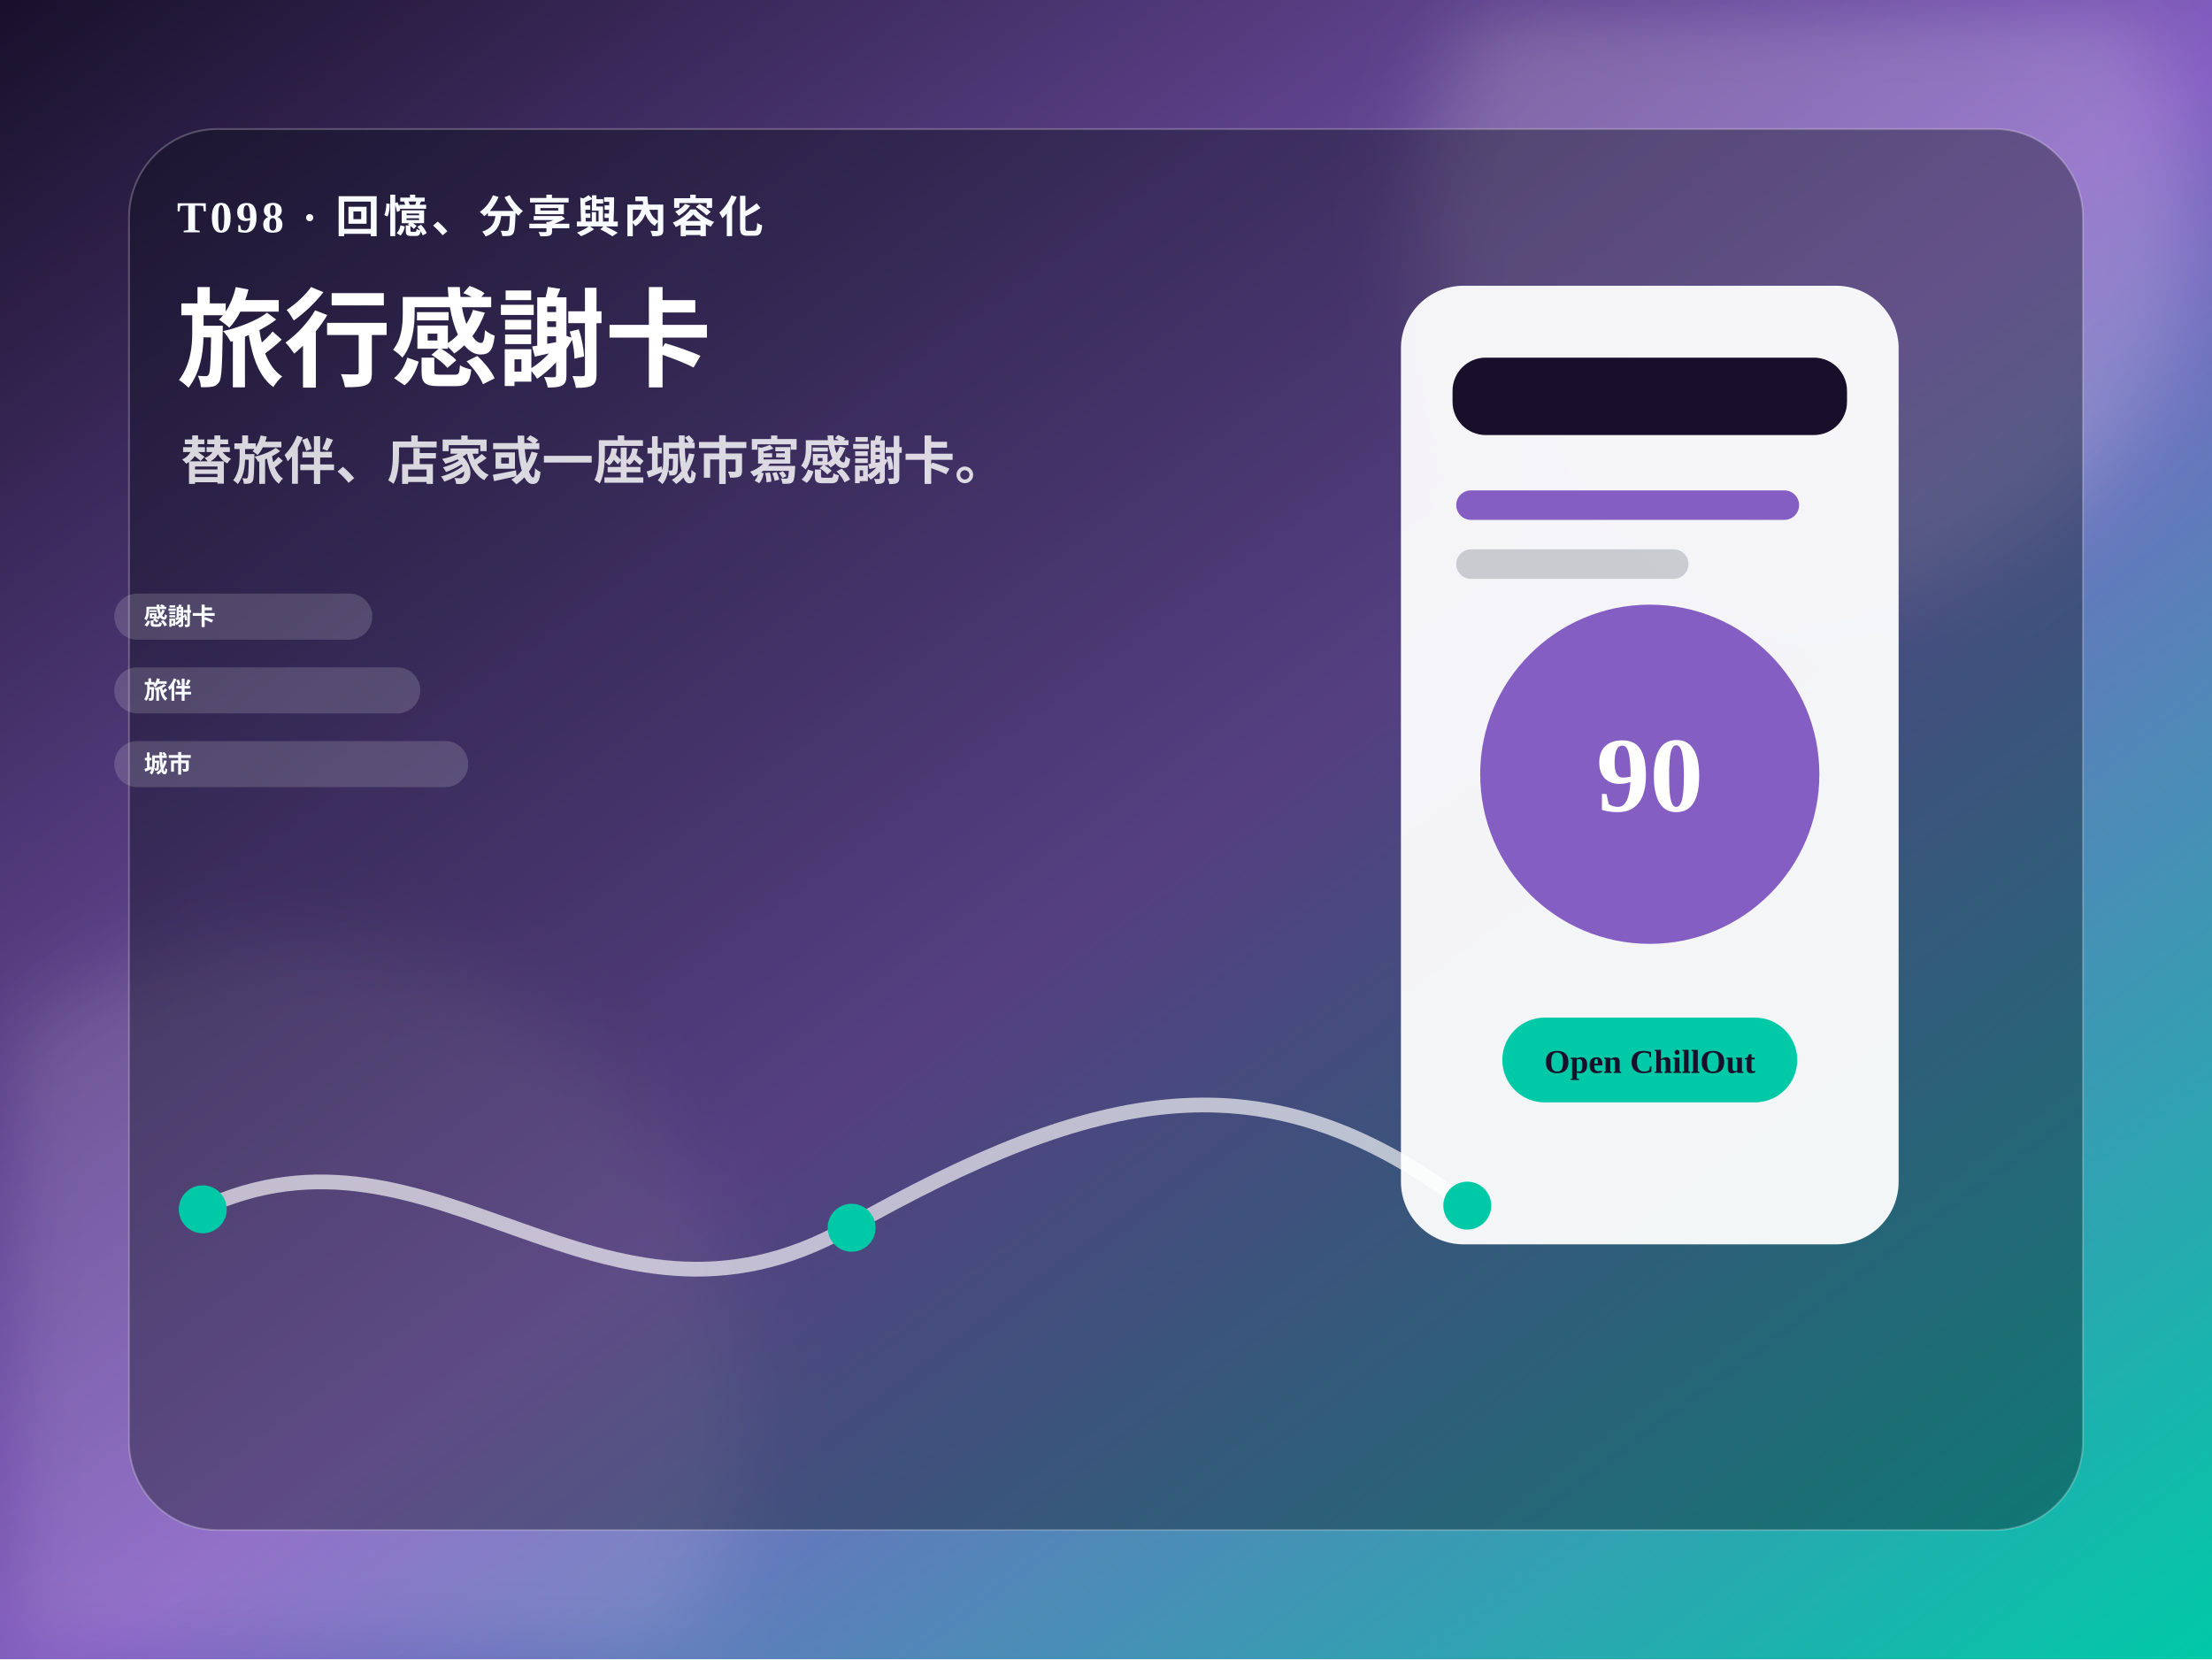
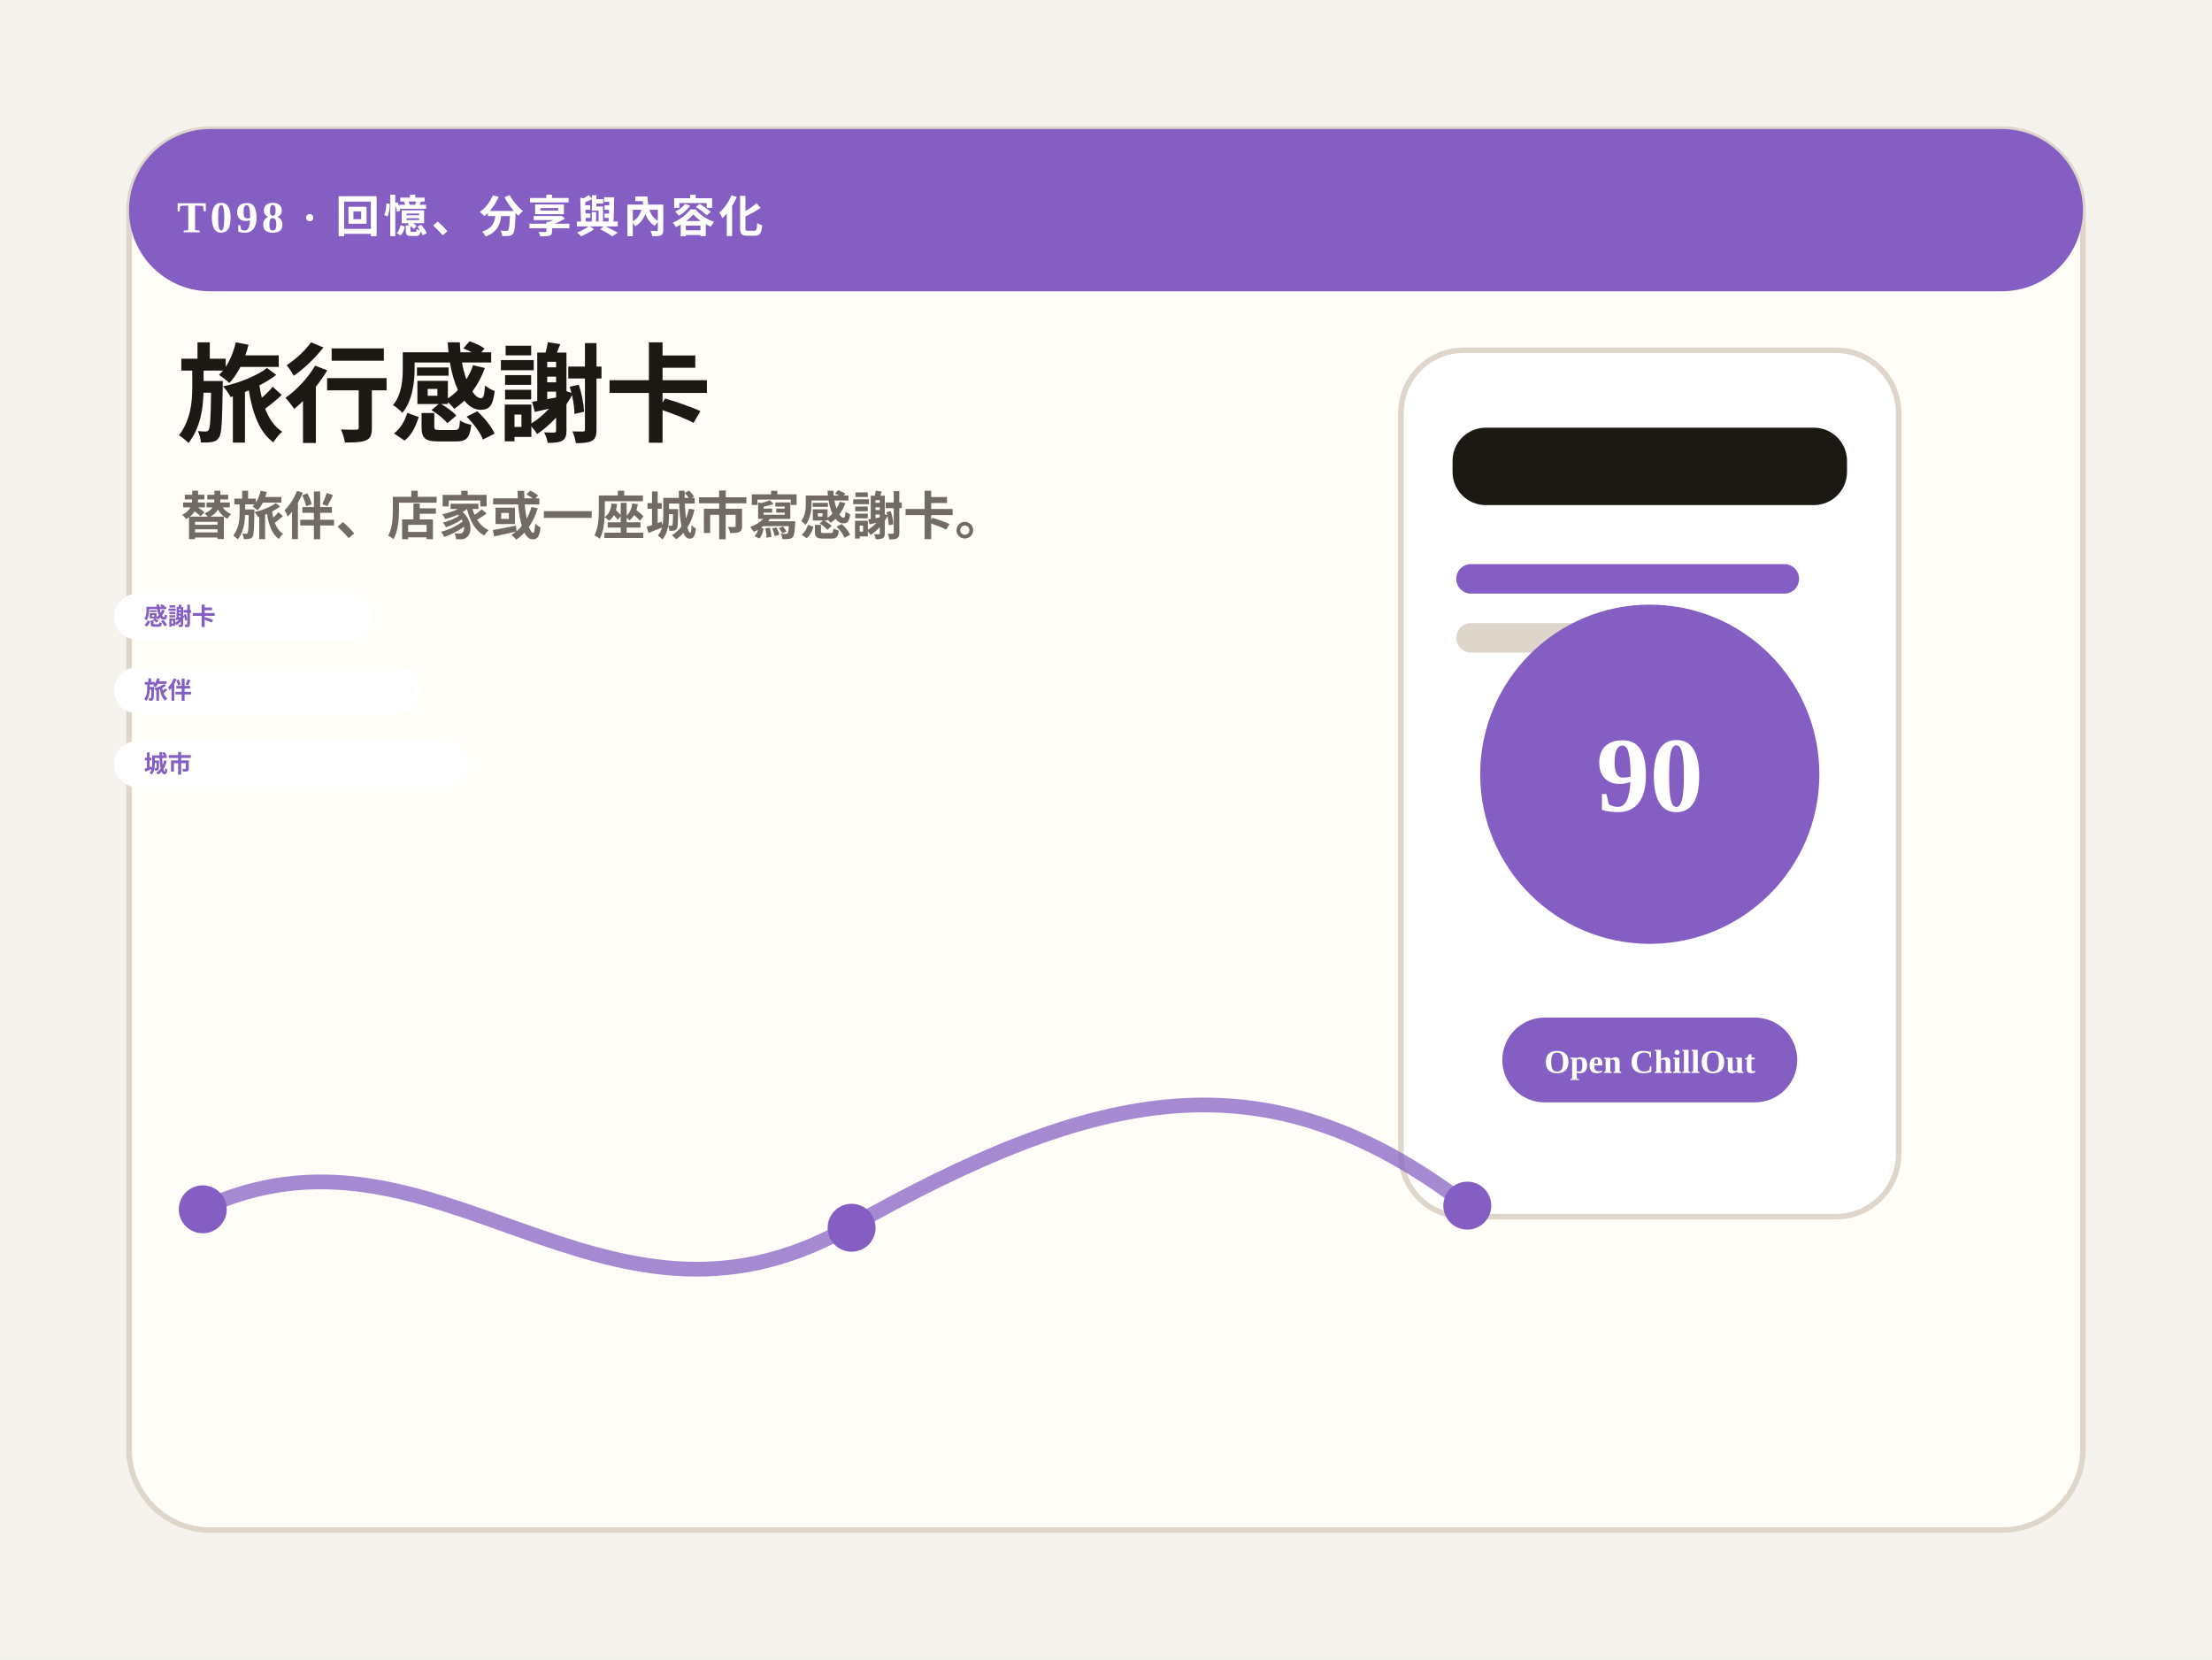
<svg xmlns="http://www.w3.org/2000/svg" width="1200" height="900" viewBox="0 0 1200 900" role="img" aria-label="旅行感謝卡">
-   <defs>
-     <linearGradient id="bg" x1="0" y1="0" x2="1" y2="1">
-       <stop offset="0" stop-color="#18102A" />
-       <stop offset=".52" stop-color="#845EC2" />
-       <stop offset="1" stop-color="#00C9A7" />
-     </linearGradient>
-     <filter id="soft" x="-20%" y="-20%" width="140%" height="140%">
-       <feGaussianBlur stdDeviation="22" />
-     </filter>
-   </defs>
-   <rect width="1200" height="900" fill="url(#bg)" />
-   <circle cx="980" cy="120" r="210" fill="rgba(255,255,255,.18)" filter="url(#soft)" />
-   <circle cx="155" cy="760" r="250" fill="rgba(255,255,255,.12)" filter="url(#soft)" />
-   <rect x="70" y="70" width="1060" height="760" rx="48" fill="rgba(8,14,24,.38)" stroke="rgba(255,255,255,.24)" />
-   <text x="96" y="126" font-size="24" fill="#F8FBFF" font-weight="800" letter-spacing="2">T098 · 回憶、分享與內容化</text>
-   <text x="96" y="205" font-size="58" fill="#FFFFFF" font-weight="900">旅行感謝卡</text>
-   <text x="98" y="260" font-size="28" fill="rgba(255,255,255,.82)" font-weight="700">替旅伴、店家或一座城市寫感謝卡。</text>
-   <rect x="760" y="155" width="270" height="520" rx="34" fill="rgba(255,255,255,.94)" />
-   <rect x="788" y="194" width="214" height="42" rx="18" fill="#18102A" />
-   <rect x="790" y="266" width="186" height="16" rx="8" fill="#845EC2" />
-   <rect x="790" y="298" width="126" height="16" rx="8" fill="rgba(9,20,34,.18)" />
+   <rect width="1200" height="900" fill="#F6F3EE" />
+   <rect x="70" y="70" width="1060" height="760" rx="44" fill="#FFFDF8" stroke="#DED6CA" stroke-width="3" />
+   <rect x="70" y="70" width="1060" height="88" rx="44" fill="#845EC2" />
+   <text x="96" y="126" font-size="24" fill="#FFFFFF" font-weight="850" letter-spacing="2">T098 · 回憶、分享與內容化</text>
+   <text x="96" y="235" font-size="58" fill="#1C1915" font-weight="900">旅行感謝卡</text>
+   <text x="98" y="290" font-size="28" fill="#716B63" font-weight="700">替旅伴、店家或一座城市寫感謝卡。</text>
+   <rect x="760" y="190" width="270" height="470" rx="34" fill="#FFFFFF" stroke="#DED6CA" stroke-width="3" />
+   <rect x="788" y="232" width="214" height="42" rx="18" fill="#1C1915" />
+   <rect x="790" y="306" width="186" height="16" rx="8" fill="#845EC2" />
+   <rect x="790" y="338" width="126" height="16" rx="8" fill="#DED6CA" />
  <circle cx="895" cy="420" r="92" fill="#845EC2" />
  <text x="895" y="440" font-size="58" text-anchor="middle" fill="#FFFFFF" font-weight="900">90</text>
-   <rect x="815" y="552" width="160" height="46" rx="23" fill="#00C9A7" />
-   <text x="895" y="582" font-size="18" text-anchor="middle" fill="#18102A" font-weight="900">Open ChillOut</text>
-   <rect x="62" y="322" width="140" height="25" rx="12.5" fill="rgba(255,255,255,.16)" />
-   <text x="78" y="339" font-size="13" fill="#F8FBFF" font-weight="700">感謝卡</text>
-   <rect x="62" y="362" width="166" height="25" rx="12.5" fill="rgba(255,255,255,.16)" />
-   <text x="78" y="379" font-size="13" fill="#F8FBFF" font-weight="700">旅伴</text>
-   <rect x="62" y="402" width="192" height="25" rx="12.5" fill="rgba(255,255,255,.16)" />
-   <text x="78" y="419" font-size="13" fill="#F8FBFF" font-weight="700">城市</text>
-   <path d="M109 656 C236 596 325 742 460 666 S686 570 796 654" fill="none" stroke="rgba(255,255,255,.65)" stroke-width="8" stroke-linecap="round" />
-   <circle cx="110" cy="656" r="13" fill="#00C9A7" />
-   <circle cx="462" cy="666" r="13" fill="#00C9A7" />
-   <circle cx="796" cy="654" r="13" fill="#00C9A7" />
+   <rect x="815" y="552" width="160" height="46" rx="23" fill="#845EC2" />
+   <text x="895" y="582" font-size="18" text-anchor="middle" fill="#FFFFFF" font-weight="900">Open ChillOut</text>
+   <rect x="62" y="322" width="140" height="25" rx="12.5" fill="#FFFFFF" />
+   <text x="78" y="339" font-size="13" fill="#845EC2" font-weight="800">感謝卡</text>
+   <rect x="62" y="362" width="166" height="25" rx="12.5" fill="#FFFFFF" />
+   <text x="78" y="379" font-size="13" fill="#845EC2" font-weight="800">旅伴</text>
+   <rect x="62" y="402" width="192" height="25" rx="12.5" fill="#FFFFFF" />
+   <text x="78" y="419" font-size="13" fill="#845EC2" font-weight="800">城市</text>
+   <path d="M109 656 C236 596 325 742 460 666 S686 570 796 654" fill="none" stroke="#845EC2" stroke-width="8" stroke-linecap="round" opacity=".72" />
+   <circle cx="110" cy="656" r="13" fill="#845EC2" />
+   <circle cx="462" cy="666" r="13" fill="#845EC2" />
+   <circle cx="796" cy="654" r="13" fill="#845EC2" />
</svg>
